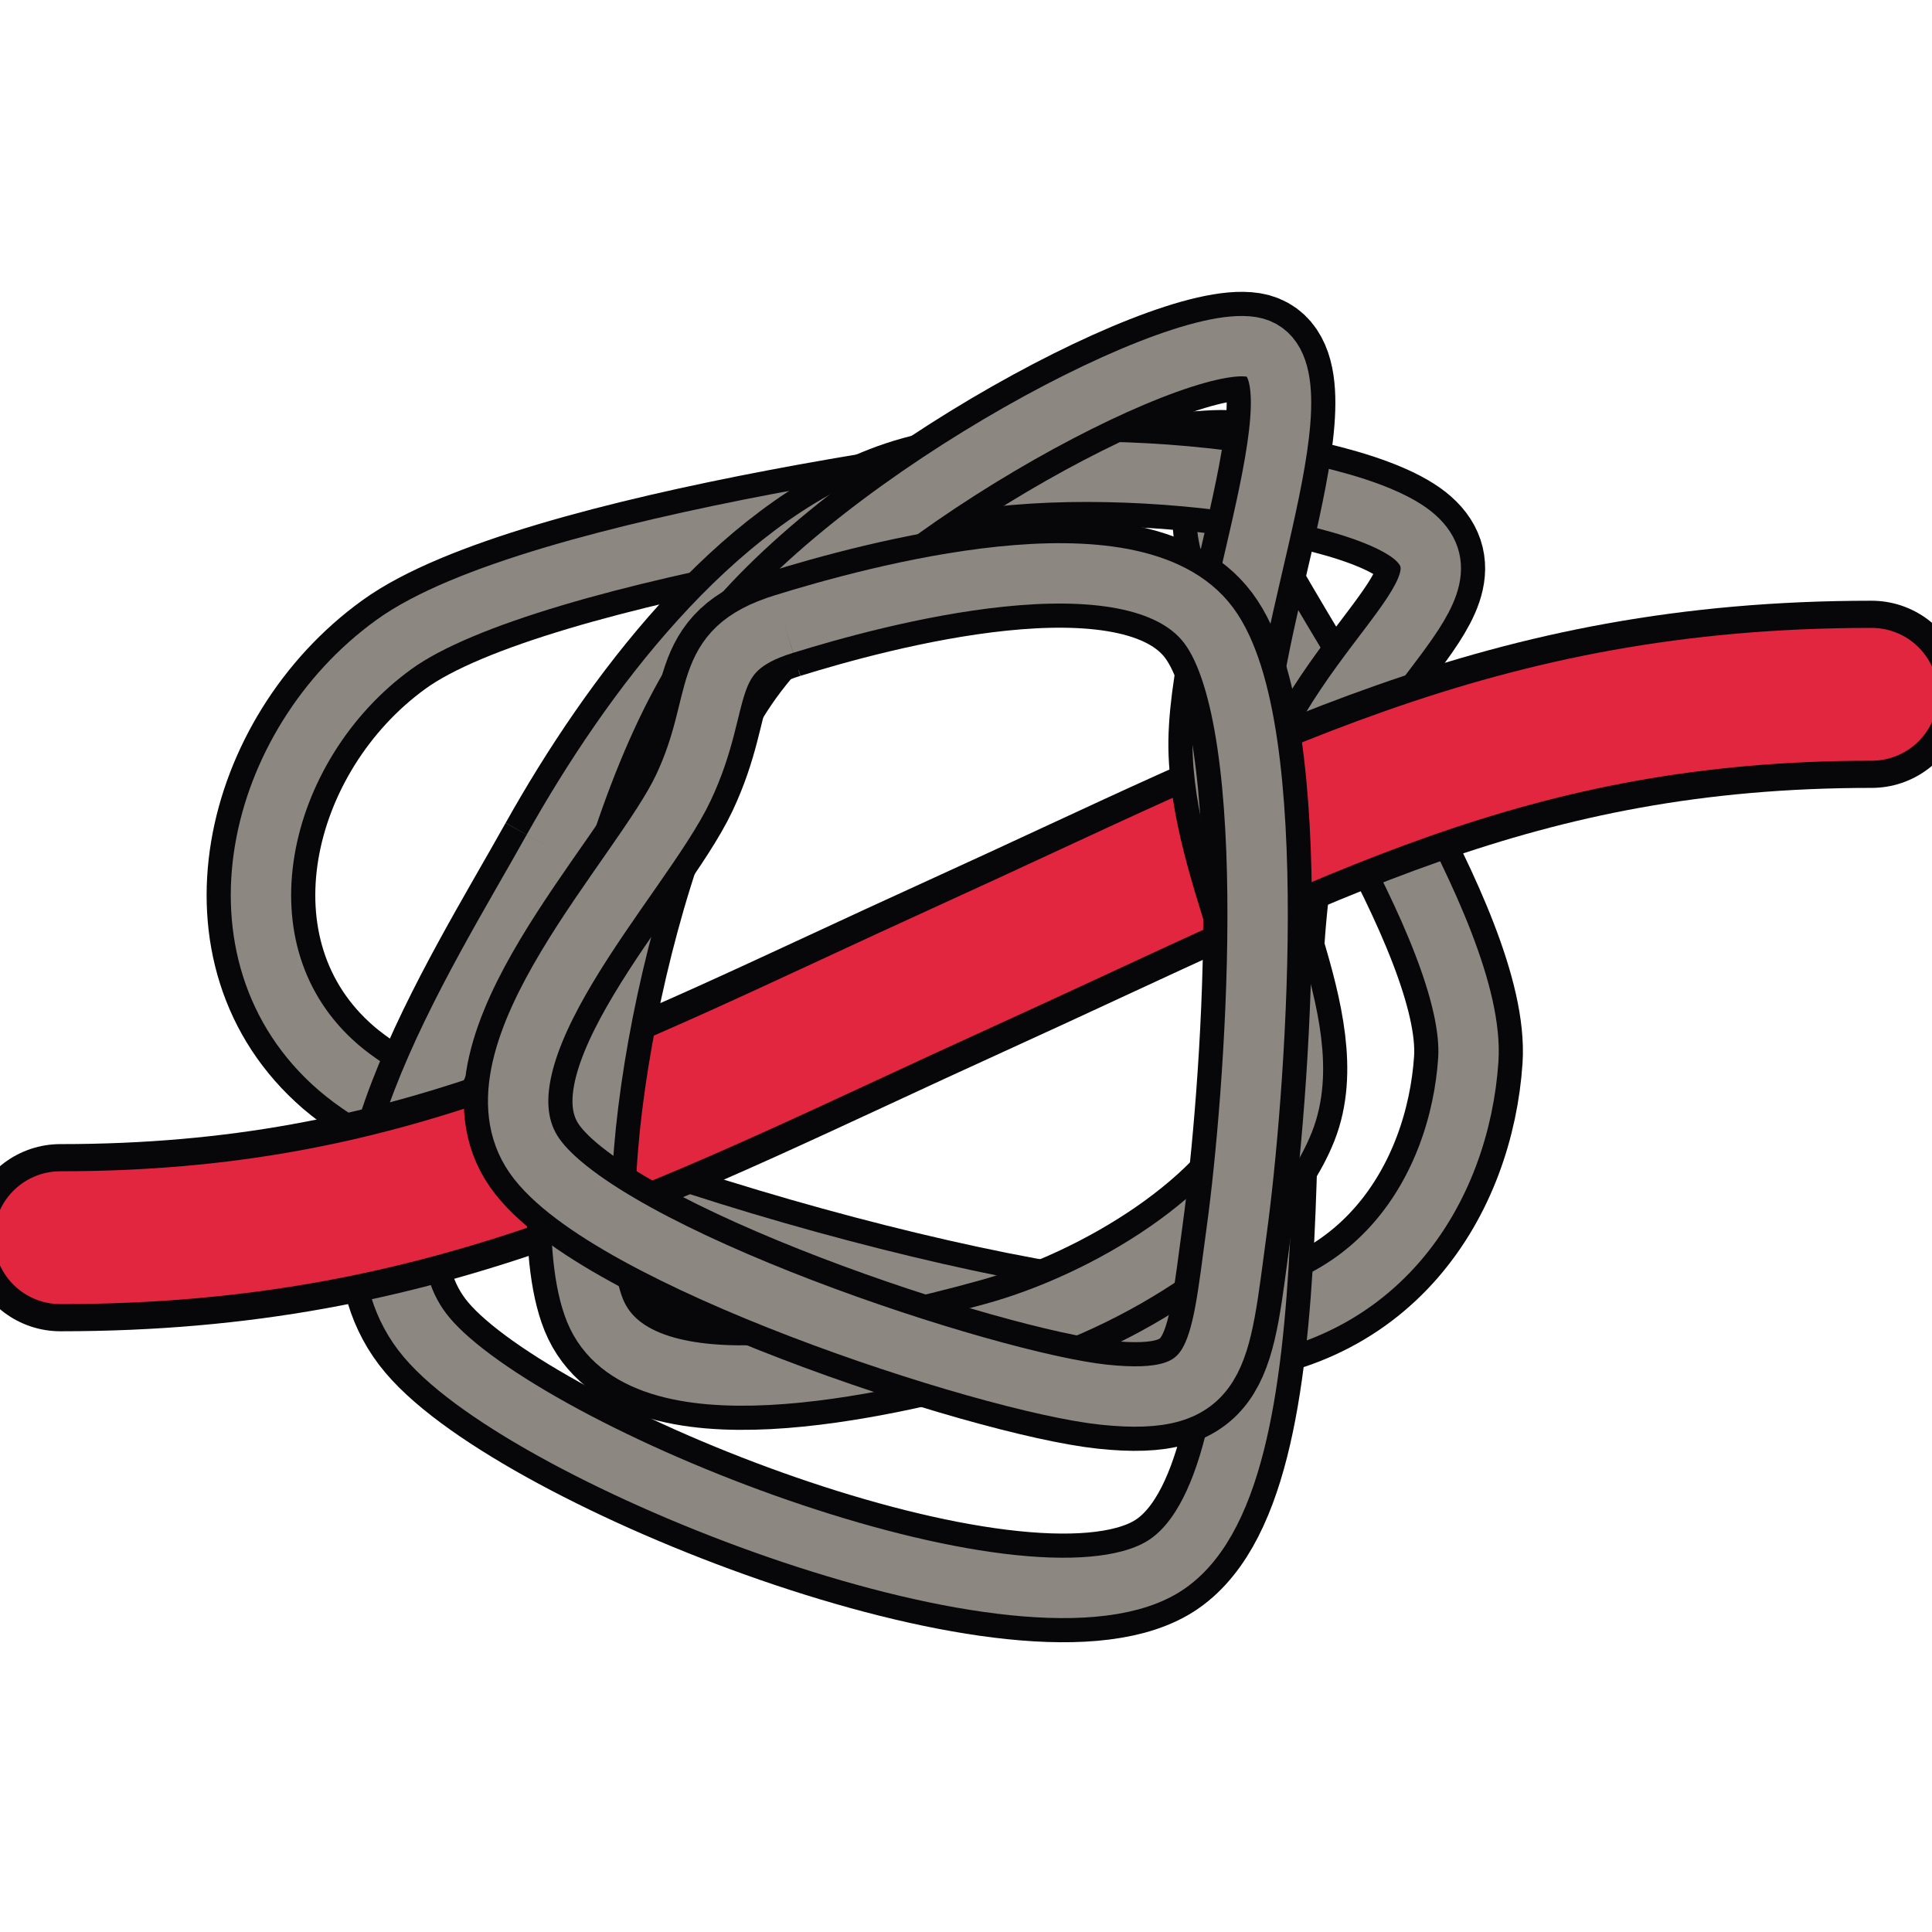
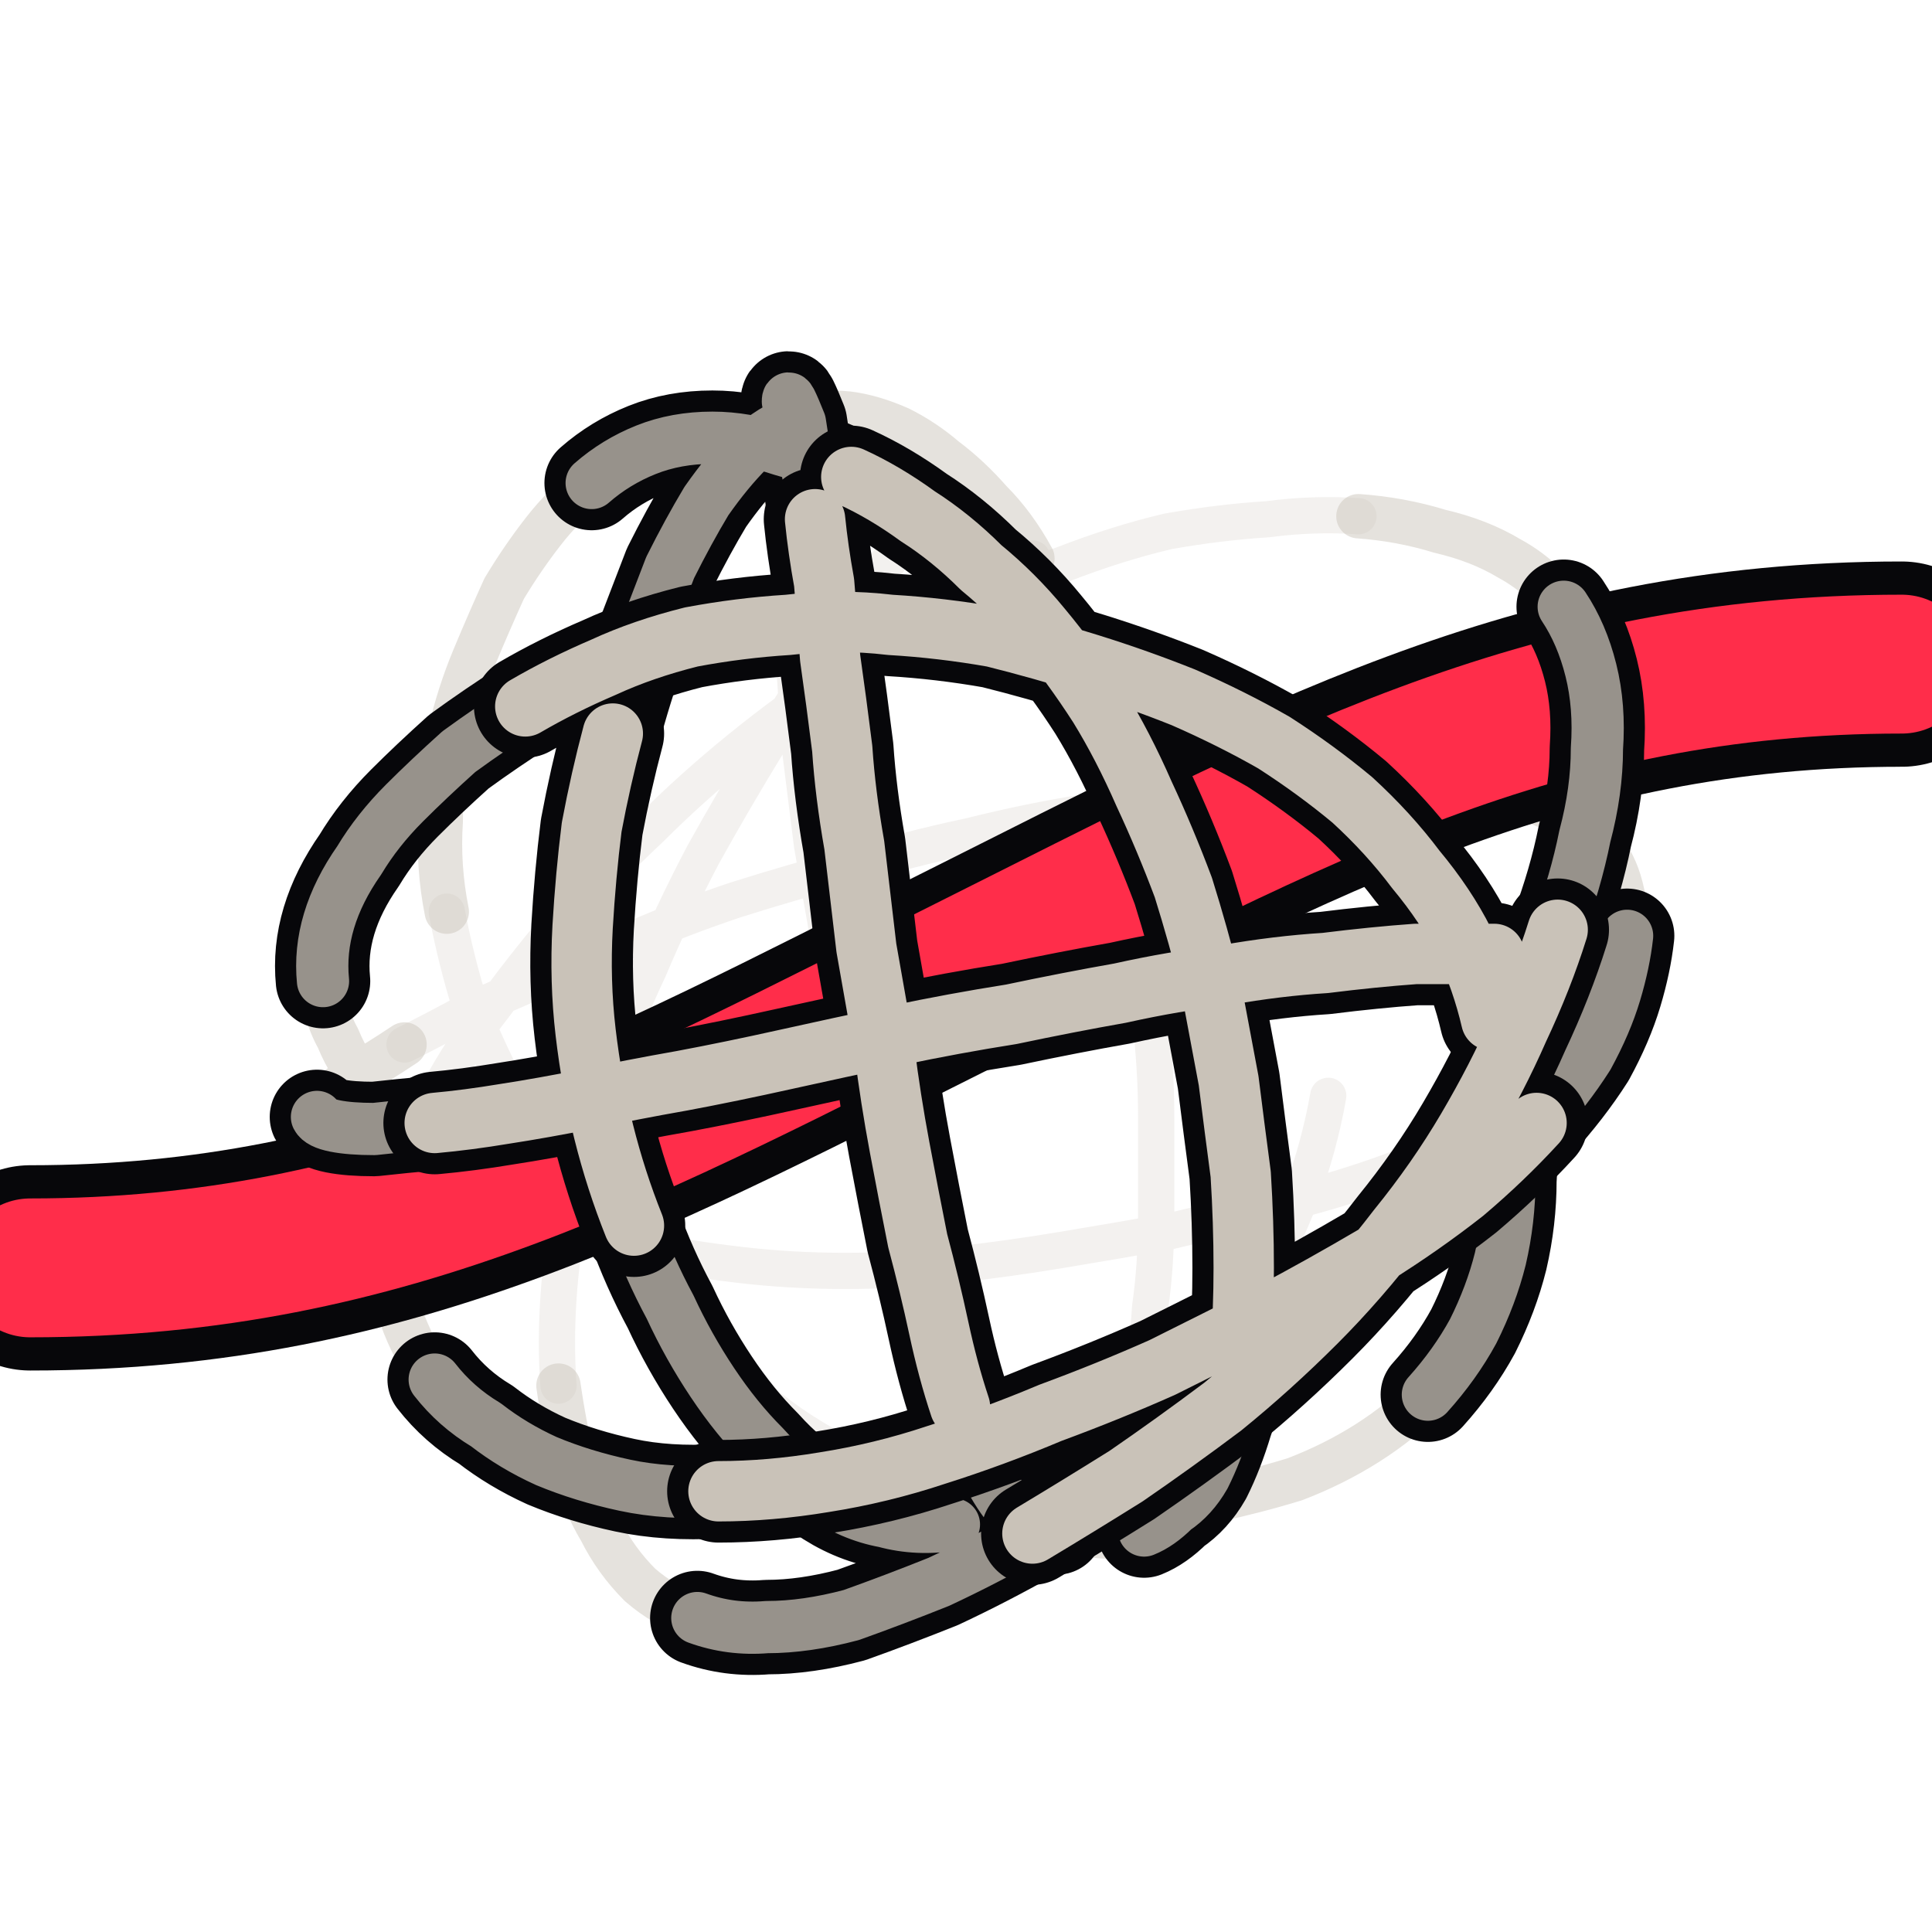
<svg xmlns="http://www.w3.org/2000/svg" viewBox="0 0 64 64">
-   <g fill="none">
-     <path d="M39.42 44.08 C33.18 44.12 15.61 39.15 11.21 35.36 C6.82 31.57 8.48 24.65 13.05 21.35 C17.62 18.04 33.96 15.92 38.63 15.51 C43.30 15.09 39.42 15.58 41.09 18.85 C42.76 22.11 48.91 30.90 48.64 35.10 C48.36 39.31 45.66 44.04 39.42 44.08" stroke="#07070a" stroke-width="3.6" />
-     <path d="M39.42 44.08 C33.18 44.12 15.61 39.15 11.21 35.36 C6.82 31.57 8.48 24.65 13.05 21.35 C17.62 18.04 33.96 15.92 38.63 15.51 C43.30 15.09 39.42 15.58 41.09 18.85 C42.76 22.11 48.91 30.90 48.64 35.10 C48.36 39.31 45.66 44.04 39.42 44.08" stroke="#8C8780" stroke-width="2" />
-     <path d="M18.32 28.14 C20.92 23.50 24.93 18.19 29.69 16.47 C34.45 14.75 44.74 15.90 46.88 17.80 C49.02 19.70 43.92 22.17 42.52 27.86 C41.12 33.55 43.19 49.20 38.46 51.94 C33.73 54.68 17.49 48.28 14.14 44.31 C10.78 40.34 15.73 32.78 18.32 28.14" stroke="#07070a" stroke-width="3.6" />
-     <path d="M18.32 28.14 C20.92 23.50 24.93 18.19 29.69 16.47 C34.45 14.75 44.74 15.90 46.88 17.80 C49.02 19.70 43.92 22.17 42.52 27.86 C41.12 33.55 43.19 49.20 38.46 51.94 C33.73 54.68 17.49 48.28 14.14 44.31 C10.78 40.34 15.73 32.78 18.32 28.14" stroke="#8C8780" stroke-width="2" />
-     <path d="M2 41 C14 41 21 37 32 32 C43 27 50 23 62 23" stroke="#07070a" stroke-width="6.2" stroke-linecap="round" />
-     <path d="M2 41 C14 41 21 37 32 32 C43 27 50 23 62 23" stroke="#E3263F" stroke-width="4.4" stroke-linecap="round" />
-     <path d="M41.45 11.49 C44.19 11.93 40.33 20.70 40.51 24.97 C40.69 29.25 43.79 33.94 42.53 37.13 C41.26 40.33 36.70 43.12 32.90 44.16 C29.10 45.21 21.19 47.05 19.71 43.41 C18.24 39.77 20.45 27.65 24.07 22.33 C27.69 17.01 38.71 11.05 41.45 11.49" stroke="#07070a" stroke-width="3.6" />
-     <path d="M41.45 11.49 C44.19 11.93 40.33 20.70 40.51 24.97 C40.69 29.25 43.79 33.94 42.53 37.13 C41.26 40.33 36.70 43.12 32.90 44.16 C29.10 45.21 21.19 47.05 19.71 43.41 C18.24 39.77 20.45 27.65 24.07 22.33 C27.69 17.01 38.71 11.05 41.45 11.49" stroke="#8C8780" stroke-width="2" />
-     <path d="M25.98 20.67 C28.88 19.77 37.54 17.37 40.04 20.72 C42.54 24.07 41.55 36.50 40.97 40.74 C40.39 44.99 40.44 46.61 36.56 46.20 C32.69 45.79 20.02 41.63 17.70 38.28 C15.38 34.93 21.26 29.03 22.64 26.09 C24.02 23.16 23.08 21.56 25.98 20.67" stroke="#07070a" stroke-width="3.6" />
-     <path d="M25.98 20.67 C28.88 19.77 37.54 17.37 40.04 20.72 C42.54 24.07 41.55 36.50 40.97 40.74 C40.39 44.99 40.44 46.61 36.56 46.20 C32.69 45.79 20.02 41.63 17.70 38.28 C15.38 34.93 21.26 29.03 22.64 26.09 C24.02 23.16 23.08 21.56 25.98 20.67" stroke="#8C8780" stroke-width="2" />
+   <g fill="none" stroke-linecap="round" stroke-linejoin="round">
+     <path d="M44 36.3Q43.7 38 43.1 39.6Q42.5 41.2 41.7 42.5M34.2 18.5Q34.9 19.5 35.5 20.9Q36 22.2 36.5 23.7Q37 25.3 37.3 27Q37.6 28.6 37.8 30.3Q38 32 38.1 33.7Q38.3 35.4 38.3 37Q38.3 38.7 38.3 40.3Q38.3 41.9 38.1 43.3Q38 44.8 37.8 46M26.1 17.2Q26.1 18.2 26.2 19.4Q26.2 20.6 26.3 21.9Q26.4 23.3 26.5 24.8Q26.7 26.4 26.9 28Q27.2 29.7 27.5 31.4Q27.8 33.1 28.2 34.7Q28.6 36.4 29 38Q29.4 39.5 29.9 41Q30.4 42.5 30.9 43.9Q31.4 45.3 32 46.5Q32.6 47.7 33.2 48.6M14.8 30.2Q15.1 31.8 15.6 33.4Q16.2 34.9 17 36.4Q17.8 37.9 18.7 39.3Q19.7 40.7 20.7 42Q21.8 43.3 23 44.5Q24.2 45.7 25.6 46.7Q26.9 47.7 28.4 48.4M16.1 39.2Q17.2 39.9 18.5 40.4Q19.8 41 21.3 41.4Q22.8 41.7 24.5 41.9Q26.2 42.1 28 42.1Q29.8 42.1 31.6 41.9Q33.4 41.7 35.2 41.4Q37 41.1 38.7 40.8Q40.4 40.4 42 40Q43.7 39.6 45.2 39.1Q46.7 38.6 48 38Q49.3 37.4 50.2 36.8M13.4 34.6Q14.4 34.1 15.5 33.5Q16.6 33 18 32.4Q19.4 31.7 21 31.1Q22.6 30.4 24.4 29.8Q26.3 29.2 28.2 28.7Q30.2 28.1 32.1 27.7Q34.1 27.2 36 26.9Q37.9 26.5 39.7 26.3Q41.5 26 43.3 25.9Q45 25.8 46.6 25.9Q48.1 25.9 49.4 26.2M13.3 39.1Q13.7 37.7 14.5 36.2Q15.3 34.7 16.4 33.3Q17.5 31.8 18.7 30.4Q20 28.9 21.5 27.5Q22.9 26.1 24.5 24.8Q26.1 23.5 27.9 22.3Q29.7 21.2 31.5 20.2Q33.4 19.3 35.2 18.7Q37 18 38.7 17.6Q40.4 17.3 42 17.2Q43.5 17 45 17.1M18.5 45.9Q18.4 44.5 18.5 43Q18.6 41.4 19 39.6Q19.3 37.8 20 35.9Q20.6 34 21.5 32.1Q22.3 30.2 23.3 28.3Q24.3 26.5 25.4 24.7Q26.5 22.9 27.6 21.2Q28.7 19.5 29.9 18" stroke="#c9c2b8" stroke-opacity="0.22" stroke-width="1.2" />
+     <path d="M41.7 42.5Q40.9 43.9 40 45Q39 46.2 38 47.1Q37 48 36 48.7Q34.9 49.4 33.8 49.8Q32.7 50.3 31.6 50.5M26.4 13.9Q27.2 13.6 28.1 13.7Q28.9 13.8 29.8 14.2Q30.6 14.6 31.3 15.2Q32.1 15.8 32.8 16.6Q33.6 17.4 34.2 18.5M37.8 46Q37.5 47.2 37.2 48Q36.9 48.9 36.5 49.4Q36.1 50 35.8 50.3Q35.4 50.5 35 50.6M26.1 13.3Q26 13.5 26 14Q26 14.6 26 15.4Q26 16.2 26.1 17.2M33.2 48.6Q33.8 49.4 34.4 50Q35 50.5 35.6 50.7Q36.2 50.9 36.7 50.9Q37.3 50.9 37.9 50.7M19.6 16Q18.7 16.7 18 17.6Q17.3 18.5 16.7 19.5Q16.2 20.6 15.7 21.8Q15.2 23 14.9 24.3Q14.6 25.7 14.6 27.2Q14.5 28.7 14.8 30.2M28.4 48.4Q29.9 49.2 31.4 49.5Q32.9 49.9 34.4 50Q35.9 50.1 37.4 50Q38.8 49.9 40.2 49.7Q41.6 49.4 42.9 49Q44.2 48.5 45.3 47.8Q46.4 47.1 47.3 46.2M10.7 32.5Q10.7 33.5 11.2 34.4Q11.6 35.4 12.4 36.2Q13.1 37.1 14.1 37.8Q15 38.6 16.1 39.2M50.2 36.8Q51.1 36.2 51.7 35.6Q52.3 35.1 52.7 34.5Q53 34 53.1 33.6M10.5 37Q10.4 36.8 10.8 36.4Q11.1 36.1 11.8 35.6Q12.5 35.2 13.4 34.6M49.4 26.2Q50.7 26.4 51.6 26.9Q52.5 27.4 53 28Q53.5 28.6 53.7 29.4Q53.9 30.2 53.9 31M14.4 45.7Q13.8 44.9 13.4 43.9Q13 42.9 12.9 41.7Q12.9 40.4 13.3 39.1M45 17.1Q46.4 17.2 47.7 17.6Q49 17.9 50 18.5Q51.1 19.1 51.8 20.1M23.1 53.6Q22 53.2 21.2 52.5Q20.4 51.7 19.9 50.7Q19.3 49.7 19 48.5Q18.7 47.3 18.5 45.9" stroke="#c9c2b8" stroke-opacity="0.48" stroke-width="1.47" />
+     <path d="M1 42 C13 42 21 37.5 32 32 C43 26.5 51 22 63 22" stroke="#07070a" stroke-width="6.8" />
+     <path d="M1 42 C13 42 21 37.5 32 32 C43 26.5 51 22 63 22" stroke="#ff2d4a" stroke-width="4.6" />
+     <path d="M31.6 50.5Q30.4 50.7 29.3 50.4Q28.2 50.2 27.2 49.5Q26.2 48.9 25.3 47.9Q24.4 47 23.6 45.8Q22.8 44.6 22.2 43.3Q21.5 42 21 40.6M20.3 24.3Q20.7 22.8 21.2 21.4Q21.7 20.1 22.2 18.8Q22.8 17.6 23.4 16.6Q24.1 15.6 24.8 14.9Q25.6 14.2 26.4 13.9M35 50.6Q34.6 50.7 34.2 50.5Q33.8 50.4 33.4 49.9Q33 49.4 32.6 48.6Q32.2 47.8 31.8 46.6M27 17.2Q26.9 16.2 26.7 15.4Q26.6 14.6 26.5 14Q26.3 13.5 26.2 13.3Q26.1 13.1 26.1 13.3M37.9 50.7Q38.4 50.5 38.9 50Q39.5 49.6 39.9 48.9Q40.3 48.1 40.6 47.1Q41 46 41.1 44.7M28.2 15.8Q27 15.2 25.9 14.9Q24.7 14.5 23.6 14.5Q22.4 14.5 21.4 14.9Q20.4 15.3 19.6 16M47.3 46.2Q48.2 45.2 48.8 44.1Q49.4 42.9 49.7 41.7Q50 40.4 50 39.1Q50.1 37.7 49.9 36.4Q49.8 35.1 49.4 33.8M17.4 23.4Q16.3 24.1 15.2 24.9Q14.2 25.8 13.4 26.6Q12.5 27.5 11.9 28.5Q11.2 29.5 10.9 30.5Q10.6 31.5 10.7 32.5M53.1 33.6Q53.3 33.1 53.2 32.8Q53 32.4 52.6 32.2Q52.2 31.9 51.4 31.8Q50.6 31.6 49.5 31.6M14.4 37.2Q13.3 37.3 12.4 37.4Q11.6 37.4 11.1 37.3Q10.6 37.2 10.5 37M53.9 31Q53.8 31.9 53.5 32.9Q53.2 33.9 52.6 35Q51.9 36.1 50.9 37.2M23.8 49.4Q22.1 49.5 20.7 49.2Q19.3 48.9 18.1 48.4Q17 47.9 16.1 47.2Q15.1 46.6 14.4 45.7M51.8 20.1Q52.4 21 52.7 22.2Q53 23.4 52.9 24.8Q52.9 26.2 52.5 27.7Q52.2 29.2 51.6 30.8M34.2 50.8Q32.6 51.7 31.1 52.4Q29.6 53 28.2 53.5Q26.7 53.9 25.4 53.9Q24.2 54 23.1 53.6" stroke="#07070a" stroke-width="3.13" />
+     <path d="M31.6 50.5Q30.4 50.7 29.3 50.4Q28.2 50.2 27.2 49.5Q26.2 48.9 25.3 47.9Q24.4 47 23.6 45.8Q22.8 44.6 22.2 43.3Q21.5 42 21 40.6M20.3 24.3Q20.7 22.8 21.2 21.4Q21.7 20.1 22.2 18.8Q22.8 17.6 23.4 16.6Q24.1 15.6 24.8 14.9Q25.6 14.2 26.4 13.9M35 50.6Q34.6 50.7 34.2 50.5Q33.8 50.4 33.4 49.9Q33 49.4 32.6 48.6Q32.2 47.8 31.8 46.6M27 17.2Q26.9 16.2 26.7 15.4Q26.6 14.6 26.5 14Q26.3 13.5 26.2 13.3Q26.1 13.1 26.1 13.3M37.9 50.7Q38.4 50.5 38.9 50Q39.5 49.6 39.9 48.9Q40.3 48.1 40.6 47.1Q41 46 41.1 44.7M28.2 15.8Q27 15.2 25.9 14.9Q24.7 14.5 23.6 14.5Q22.4 14.5 21.4 14.9Q20.4 15.3 19.6 16M47.3 46.2Q48.2 45.2 48.8 44.1Q49.4 42.9 49.7 41.7Q50 40.4 50 39.1Q50.1 37.7 49.9 36.4Q49.8 35.1 49.4 33.8M17.4 23.4Q16.3 24.1 15.2 24.9Q14.2 25.8 13.4 26.6Q12.5 27.5 11.9 28.5Q11.2 29.5 10.9 30.5Q10.6 31.5 10.7 32.5M53.1 33.6Q53.3 33.1 53.2 32.8Q53 32.4 52.6 32.2Q52.2 31.9 51.4 31.8Q50.6 31.6 49.5 31.6M14.4 37.2Q13.3 37.3 12.4 37.4Q11.6 37.4 11.1 37.3Q10.6 37.2 10.5 37M53.9 31Q53.8 31.9 53.5 32.9Q53.2 33.9 52.6 35Q51.9 36.1 50.9 37.2M23.8 49.4Q22.1 49.5 20.7 49.2Q19.3 48.9 18.1 48.4Q17 47.9 16.1 47.2Q15.1 46.6 14.4 45.7M51.8 20.1Q52.4 21 52.7 22.2Q53 23.4 52.9 24.8Q52.9 26.2 52.5 27.7Q52.2 29.2 51.6 30.8M34.2 50.8Q32.6 51.7 31.1 52.4Q29.6 53 28.2 53.5Q26.7 53.9 25.4 53.9Q24.2 54 23.1 53.6" stroke="#c9c2b8" stroke-opacity="0.74" stroke-width="1.73" />
+     <path d="M21 40.6Q20.4 39.1 20 37.5Q19.6 35.9 19.4 34.2Q19.2 32.5 19.3 30.7Q19.4 29 19.6 27.4Q19.9 25.8 20.3 24.3M31.8 46.6Q31.4 45.4 31.1 44Q30.8 42.6 30.4 41.1Q30.1 39.6 29.8 38Q29.5 36.4 29.3 34.8Q29 33.1 28.7 31.4Q28.5 29.7 28.3 28Q28 26.3 27.9 24.8Q27.7 23.2 27.5 21.8Q27.4 20.5 27.3 19.3Q27.1 18.2 27 17.2M41.1 44.7Q41.2 43.4 41.2 42Q41.2 40.5 41.1 38.9Q40.9 37.4 40.7 35.8Q40.4 34.2 40.1 32.6Q39.7 31 39.2 29.4Q38.6 27.8 37.9 26.3Q37.2 24.7 36.4 23.4Q35.5 22 34.5 20.8Q33.6 19.7 32.5 18.8Q31.5 17.8 30.4 17.1Q29.3 16.3 28.2 15.8M49.4 33.8Q49.1 32.5 48.5 31.2Q47.9 30 46.9 28.8Q46 27.6 44.8 26.5Q43.6 25.5 42.2 24.6Q40.8 23.8 39.2 23.1Q37.7 22.5 36.1 22Q34.5 21.5 32.9 21.1Q31.2 20.8 29.5 20.7Q27.8 20.5 26.1 20.7Q24.5 20.8 22.9 21.1Q21.3 21.5 20 22.1Q18.6 22.7 17.4 23.4M49.5 31.6Q48.3 31.6 46.9 31.6Q45.5 31.7 43.9 31.9Q42.3 32 40.6 32.3Q38.9 32.5 37.1 32.9Q35.4 33.2 33.5 33.6Q31.6 33.9 29.7 34.3Q27.8 34.7 26 35.1Q24.2 35.5 22.6 35.8Q20.9 36.1 19.5 36.4Q18 36.7 16.7 36.9Q15.5 37.1 14.4 37.2M50.9 37.2Q49.8 38.4 48.5 39.5Q47.1 40.6 45.5 41.6Q43.8 42.6 42.1 43.5Q40.3 44.4 38.5 45.3Q36.7 46.1 34.8 46.8Q32.9 47.6 31 48.2Q29.2 48.8 27.3 49.1Q25.5 49.4 23.8 49.4M51.6 30.8Q51.1 32.4 50.3 34.1Q49.6 35.7 48.6 37.4Q47.6 39.1 46.3 40.7Q45 42.4 43.6 43.8Q42.1 45.3 40.5 46.6Q38.9 47.8 37.3 48.9Q35.7 49.9 34.2 50.8" stroke="#07070a" stroke-width="3.40" />
+     <path d="M21 40.6Q20.4 39.1 20 37.5Q19.6 35.9 19.4 34.2Q19.2 32.5 19.3 30.7Q19.4 29 19.6 27.4Q19.9 25.8 20.3 24.3M31.8 46.6Q31.4 45.4 31.1 44Q30.8 42.6 30.4 41.1Q30.1 39.6 29.8 38Q29.5 36.4 29.3 34.8Q29 33.1 28.7 31.4Q28.5 29.7 28.3 28Q28 26.3 27.9 24.8Q27.7 23.2 27.5 21.8Q27.4 20.5 27.3 19.3Q27.1 18.2 27 17.2M41.1 44.7Q41.2 43.4 41.2 42Q41.2 40.5 41.1 38.9Q40.9 37.4 40.7 35.8Q40.4 34.2 40.1 32.6Q39.7 31 39.2 29.4Q38.6 27.8 37.9 26.3Q37.2 24.7 36.4 23.4Q35.5 22 34.5 20.8Q33.6 19.7 32.5 18.8Q31.5 17.8 30.4 17.1Q29.3 16.3 28.2 15.8M49.4 33.8Q49.1 32.5 48.5 31.2Q47.9 30 46.9 28.8Q46 27.6 44.8 26.5Q43.6 25.5 42.2 24.6Q40.8 23.8 39.2 23.1Q37.7 22.5 36.1 22Q34.5 21.5 32.9 21.1Q31.2 20.8 29.5 20.7Q27.8 20.5 26.1 20.7Q24.5 20.8 22.9 21.1Q21.3 21.5 20 22.1Q18.6 22.7 17.4 23.4M49.5 31.6Q48.3 31.6 46.9 31.6Q45.5 31.7 43.9 31.9Q42.3 32 40.6 32.3Q38.9 32.5 37.1 32.9Q35.4 33.2 33.5 33.6Q31.6 33.9 29.7 34.3Q27.8 34.7 26 35.1Q24.2 35.5 22.6 35.8Q20.9 36.1 19.5 36.4Q18 36.7 16.7 36.9Q15.5 37.1 14.4 37.2M50.9 37.2Q49.8 38.4 48.5 39.5Q47.1 40.6 45.5 41.6Q43.8 42.6 42.1 43.5Q40.3 44.4 38.5 45.3Q36.7 46.1 34.8 46.8Q32.9 47.6 31 48.2Q29.2 48.8 27.3 49.1Q25.5 49.4 23.8 49.4M51.6 30.8Q51.1 32.4 50.3 34.1Q49.6 35.7 48.6 37.4Q47.6 39.1 46.3 40.7Q45 42.4 43.6 43.8Q42.1 45.3 40.5 46.6Q38.9 47.8 37.3 48.9Q35.7 49.9 34.2 50.8" stroke="#c9c2b8" stroke-opacity="1.00" stroke-width="2" />
  </g>
</svg>
